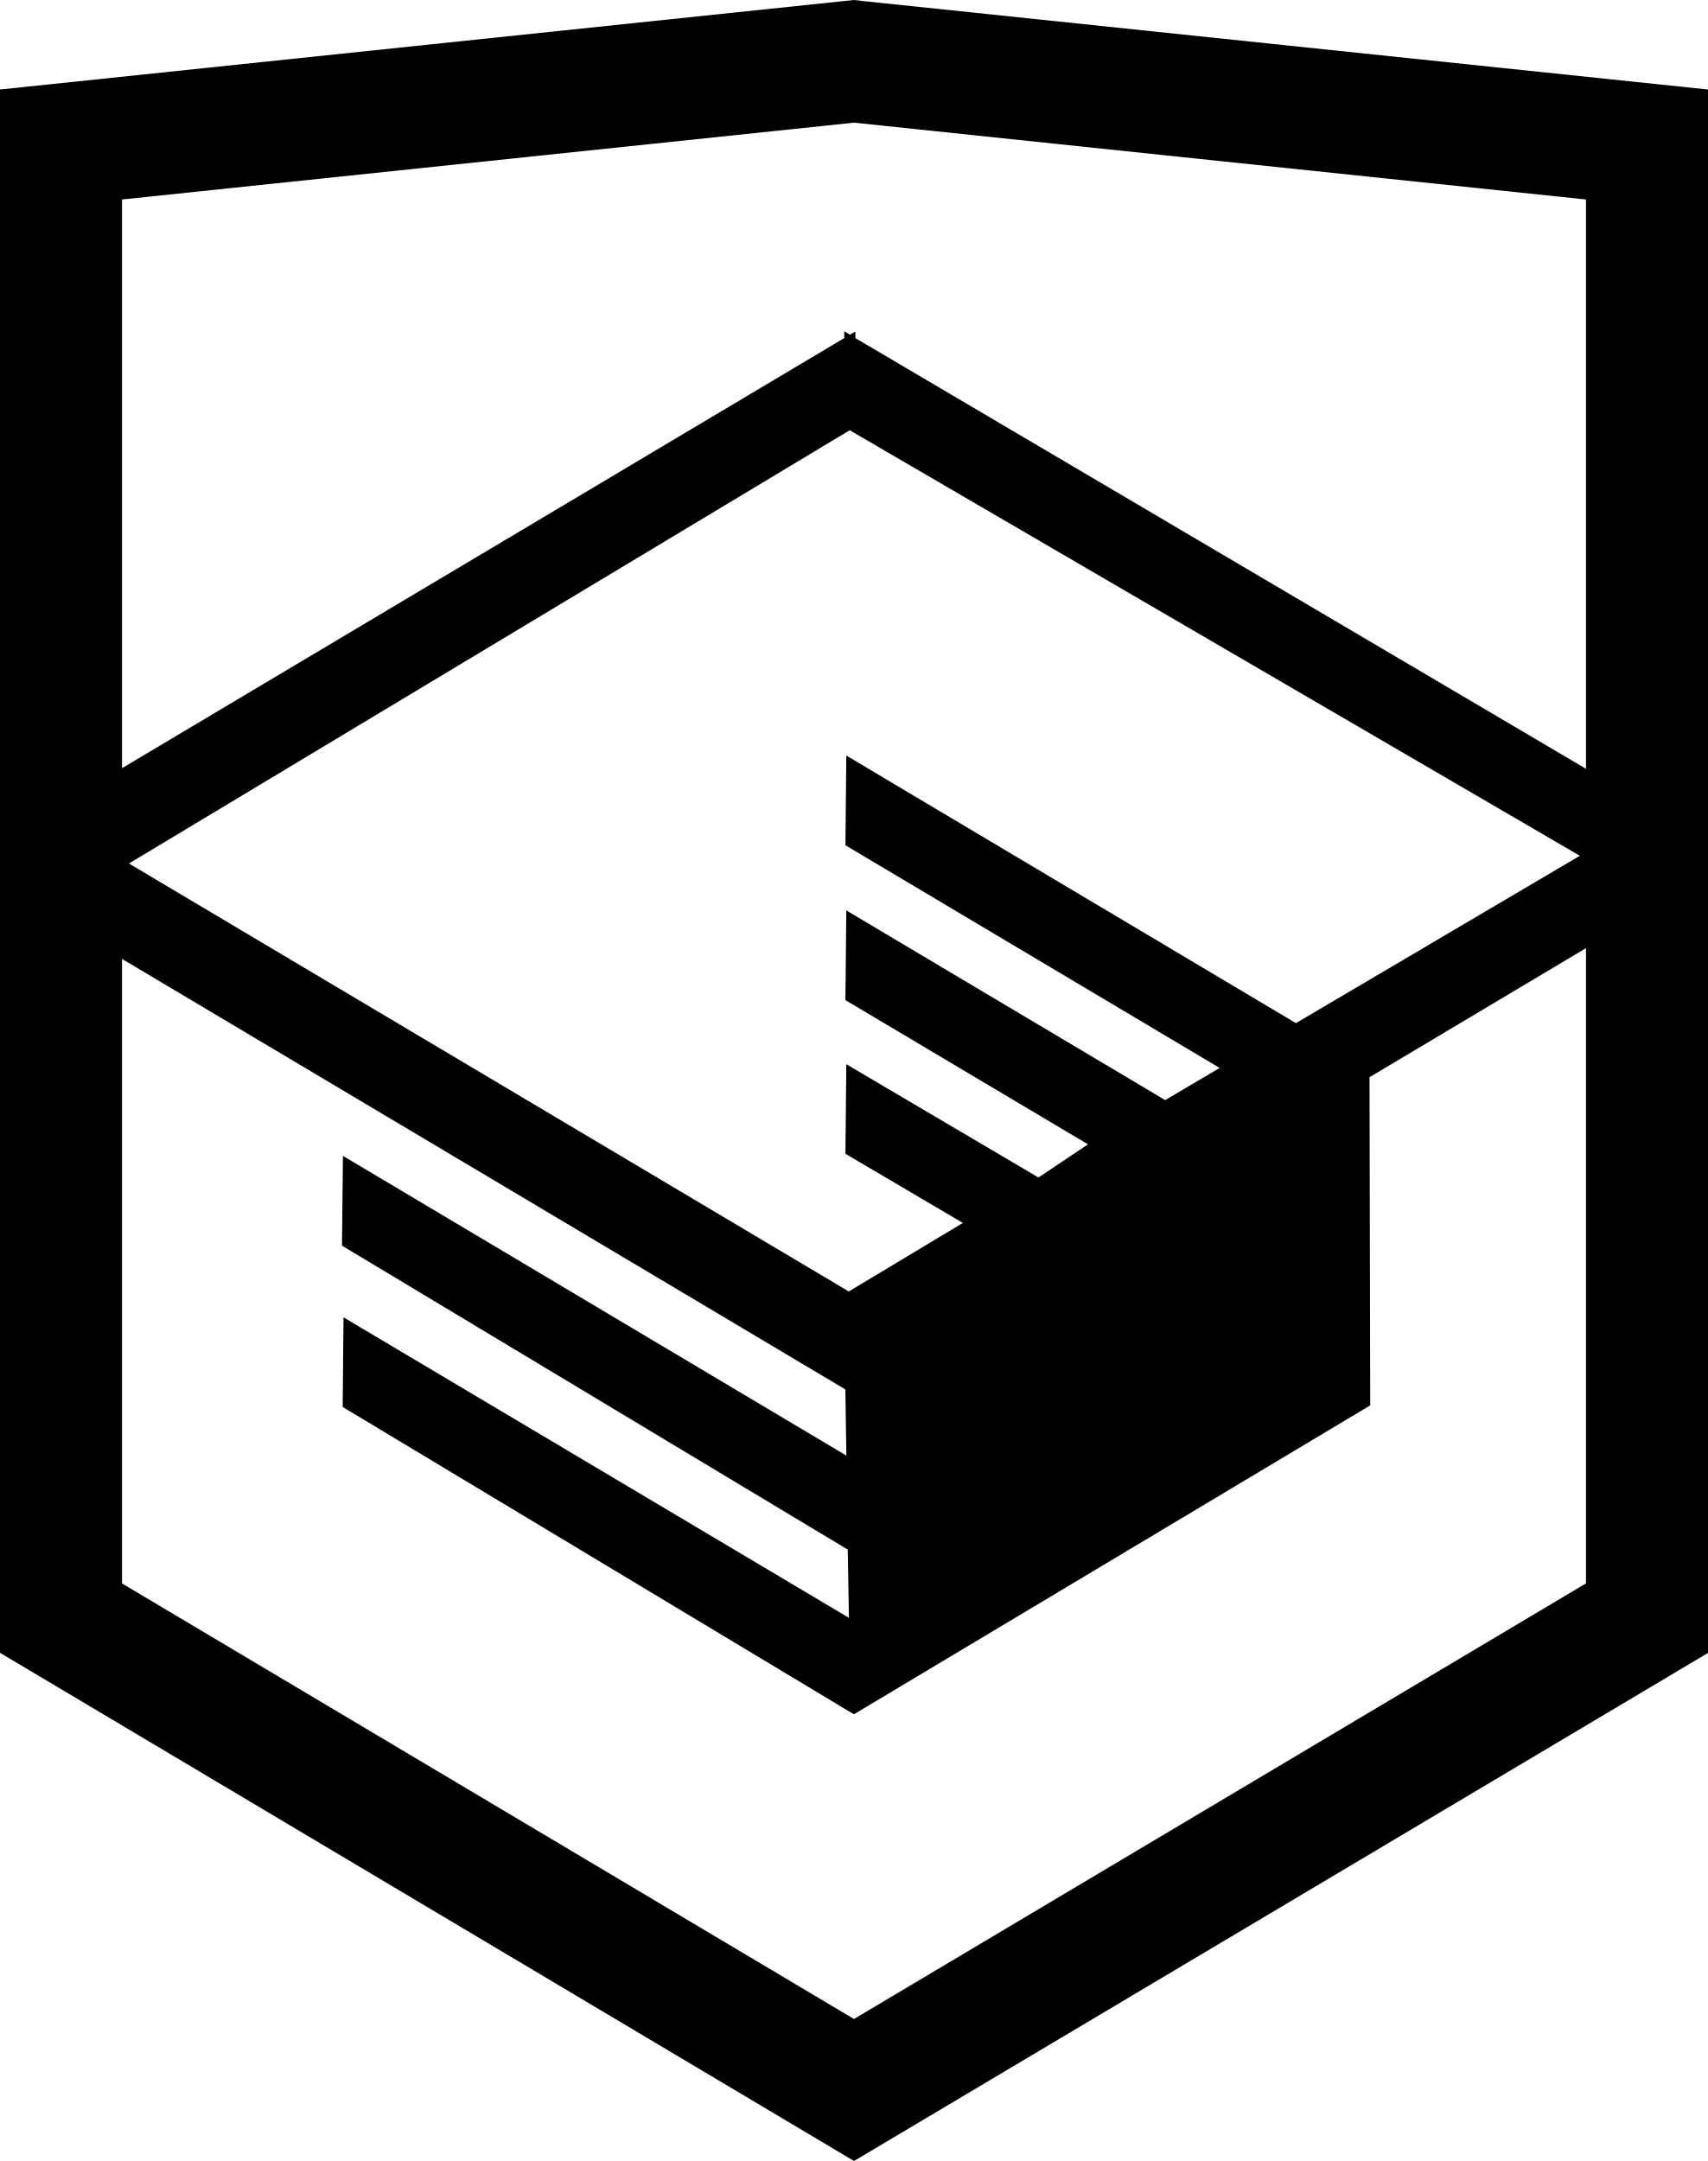
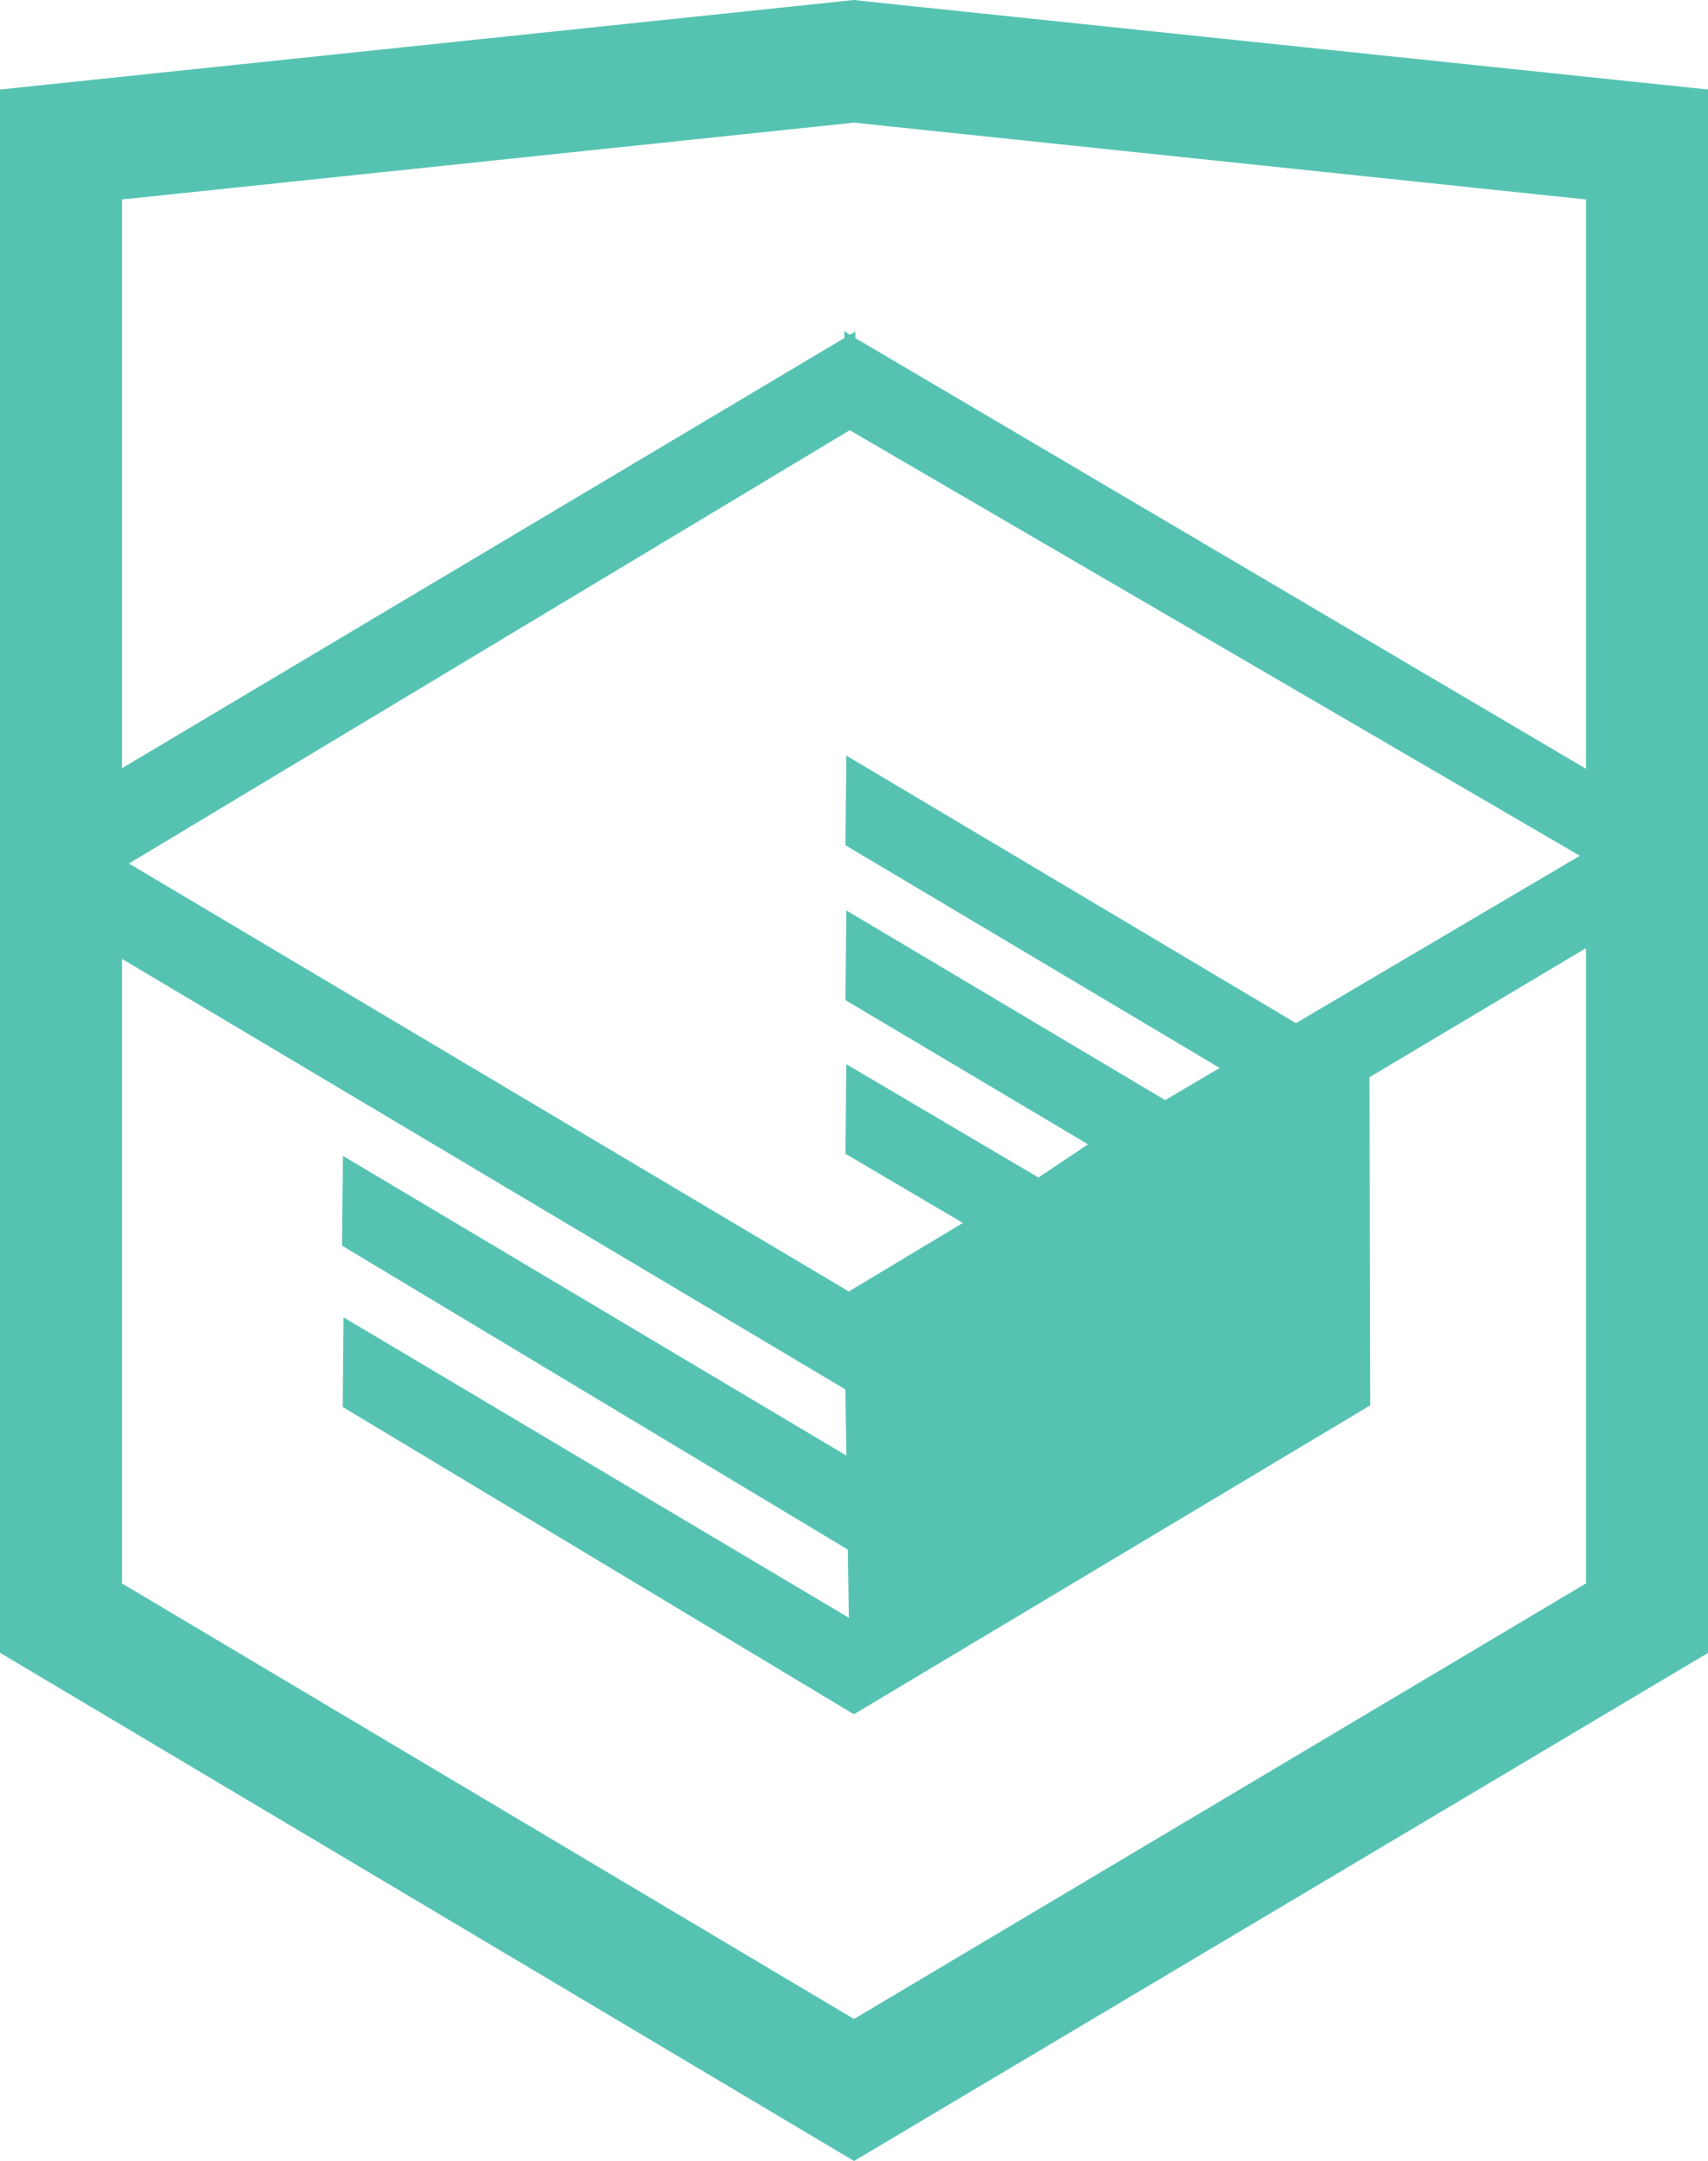
<svg xmlns="http://www.w3.org/2000/svg" version="1.1" id="Layer_1" x="0px" y="0px" width="26.943px" height="34.09px" viewBox="0 0 26.943 34.09" enable-background="new 0 0 26.943 34.09" xml:space="preserve">
-   <path d="M13.62,0.017L13.472,0L0,1.412v24.661l13.473,8.017l13.43-7.99l0.042-0.025V1.412L13.62,0.017z M25.019,12.127L13.495,5.334 L13.494,5.23l-0.087,0.05l-0.088-0.056v0.109L1.925,12.118V3.147l11.548-1.212l11.547,1.212V12.127z M13.405,6.787L24.923,13.5 l-4.479,2.64l-7.093-4.221l-0.014,1.415l5.904,3.513l-0.86,0.507l-5.03-2.992l-0.014,1.415l3.827,2.275l-0.782,0.523l-3.031-1.787 l-0.014,1.413l1.853,1.091l-1.8,1.081L2.034,13.622L13.405,6.787z M1.925,15.127l11.411,6.791l0.016,1.044L5.41,18.234L5.395,19.65 l7.979,4.795l0.018,1.076l-7.973-4.74l-0.013,1.414l8.021,4.822l0.046,0.025l8.143-4.872l-0.011-5.177l3.415-2.036v10.021 L13.472,31.85L1.925,24.979V15.127z" />
+   <path fill="#56c3b2" d="M13.62,0.017L13.472,0L0,1.412v24.661l13.473,8.017l13.43-7.99l0.042-0.025V1.412L13.62,0.017z M25.019,12.127L13.495,5.334 L13.494,5.23l-0.087,0.05l-0.088-0.056v0.109L1.925,12.118V3.147l11.548-1.212l11.547,1.212V12.127z M13.405,6.787L24.923,13.5 l-4.479,2.64l-7.093-4.221l-0.014,1.415l5.904,3.513l-0.86,0.507l-5.03-2.992l-0.014,1.415l3.827,2.275l-0.782,0.523l-3.031-1.787 l-0.014,1.413l1.853,1.091l-1.8,1.081L2.034,13.622L13.405,6.787z M1.925,15.127l11.411,6.791l0.016,1.044L5.41,18.234L5.395,19.65 l7.979,4.795l0.018,1.076l-7.973-4.74l-0.013,1.414l8.021,4.822l0.046,0.025l8.143-4.872l-0.011-5.177l3.415-2.036v10.021 L13.472,31.85L1.925,24.979V15.127z" />
</svg>
